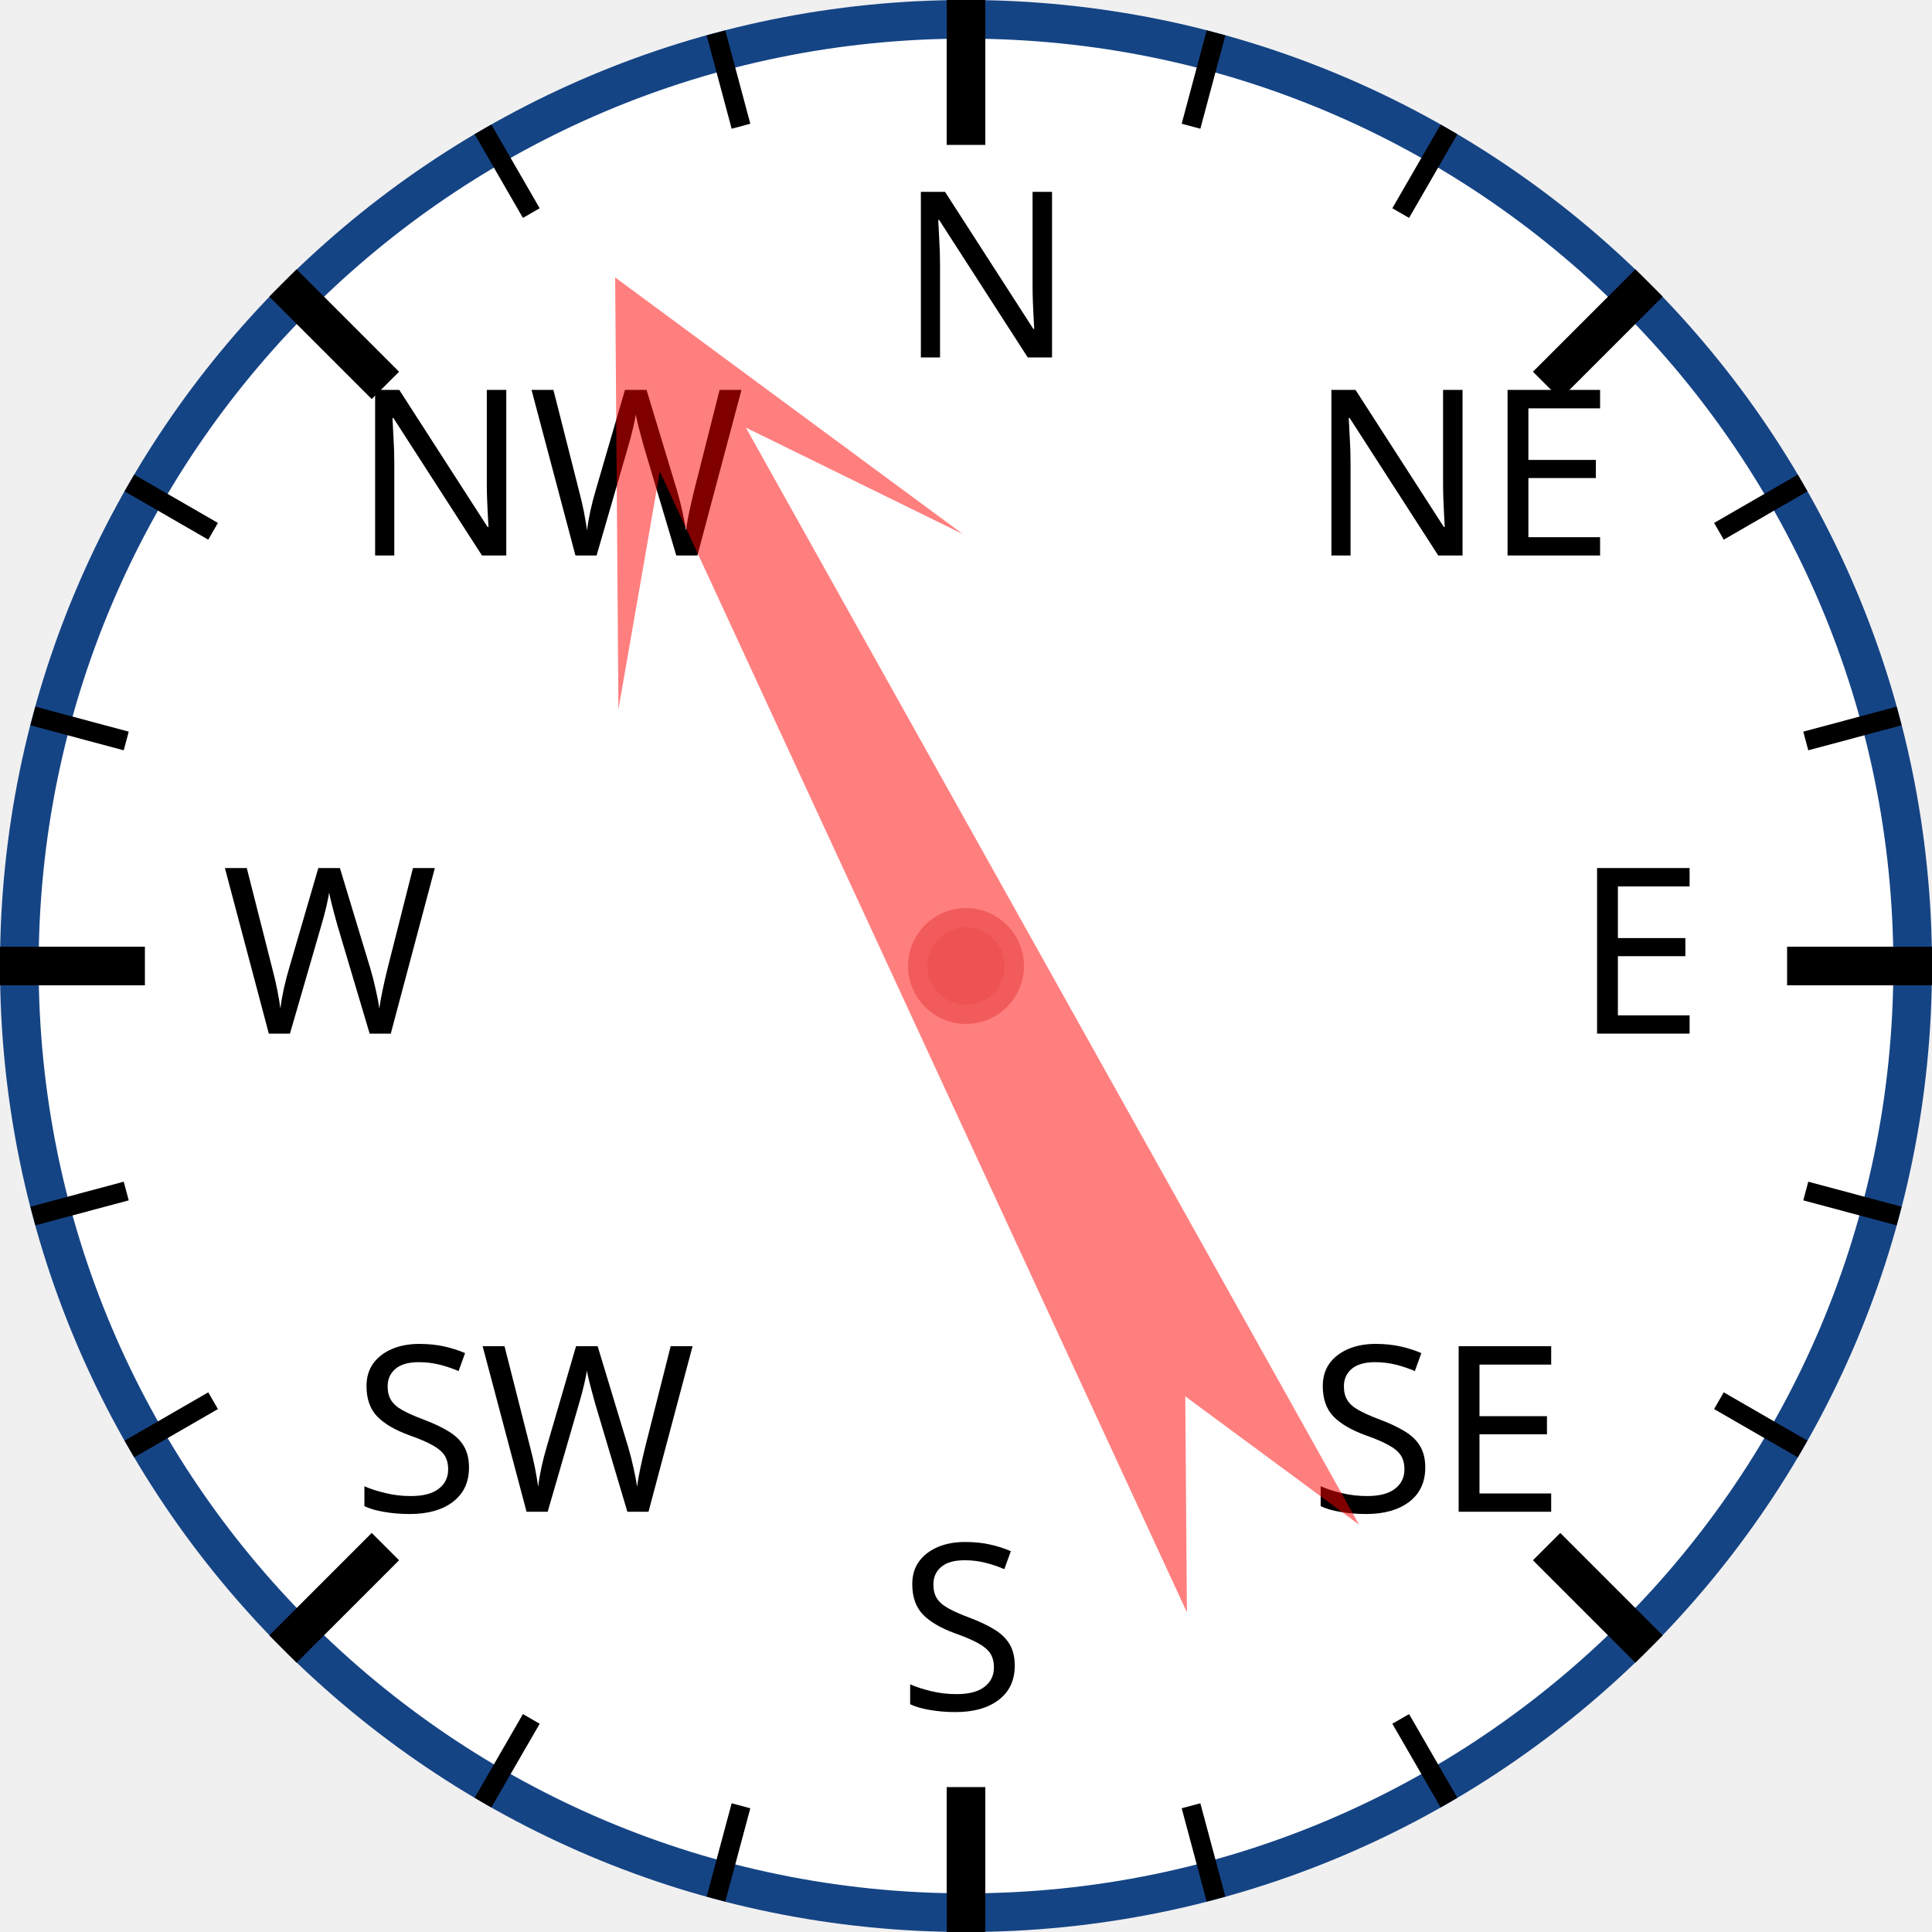
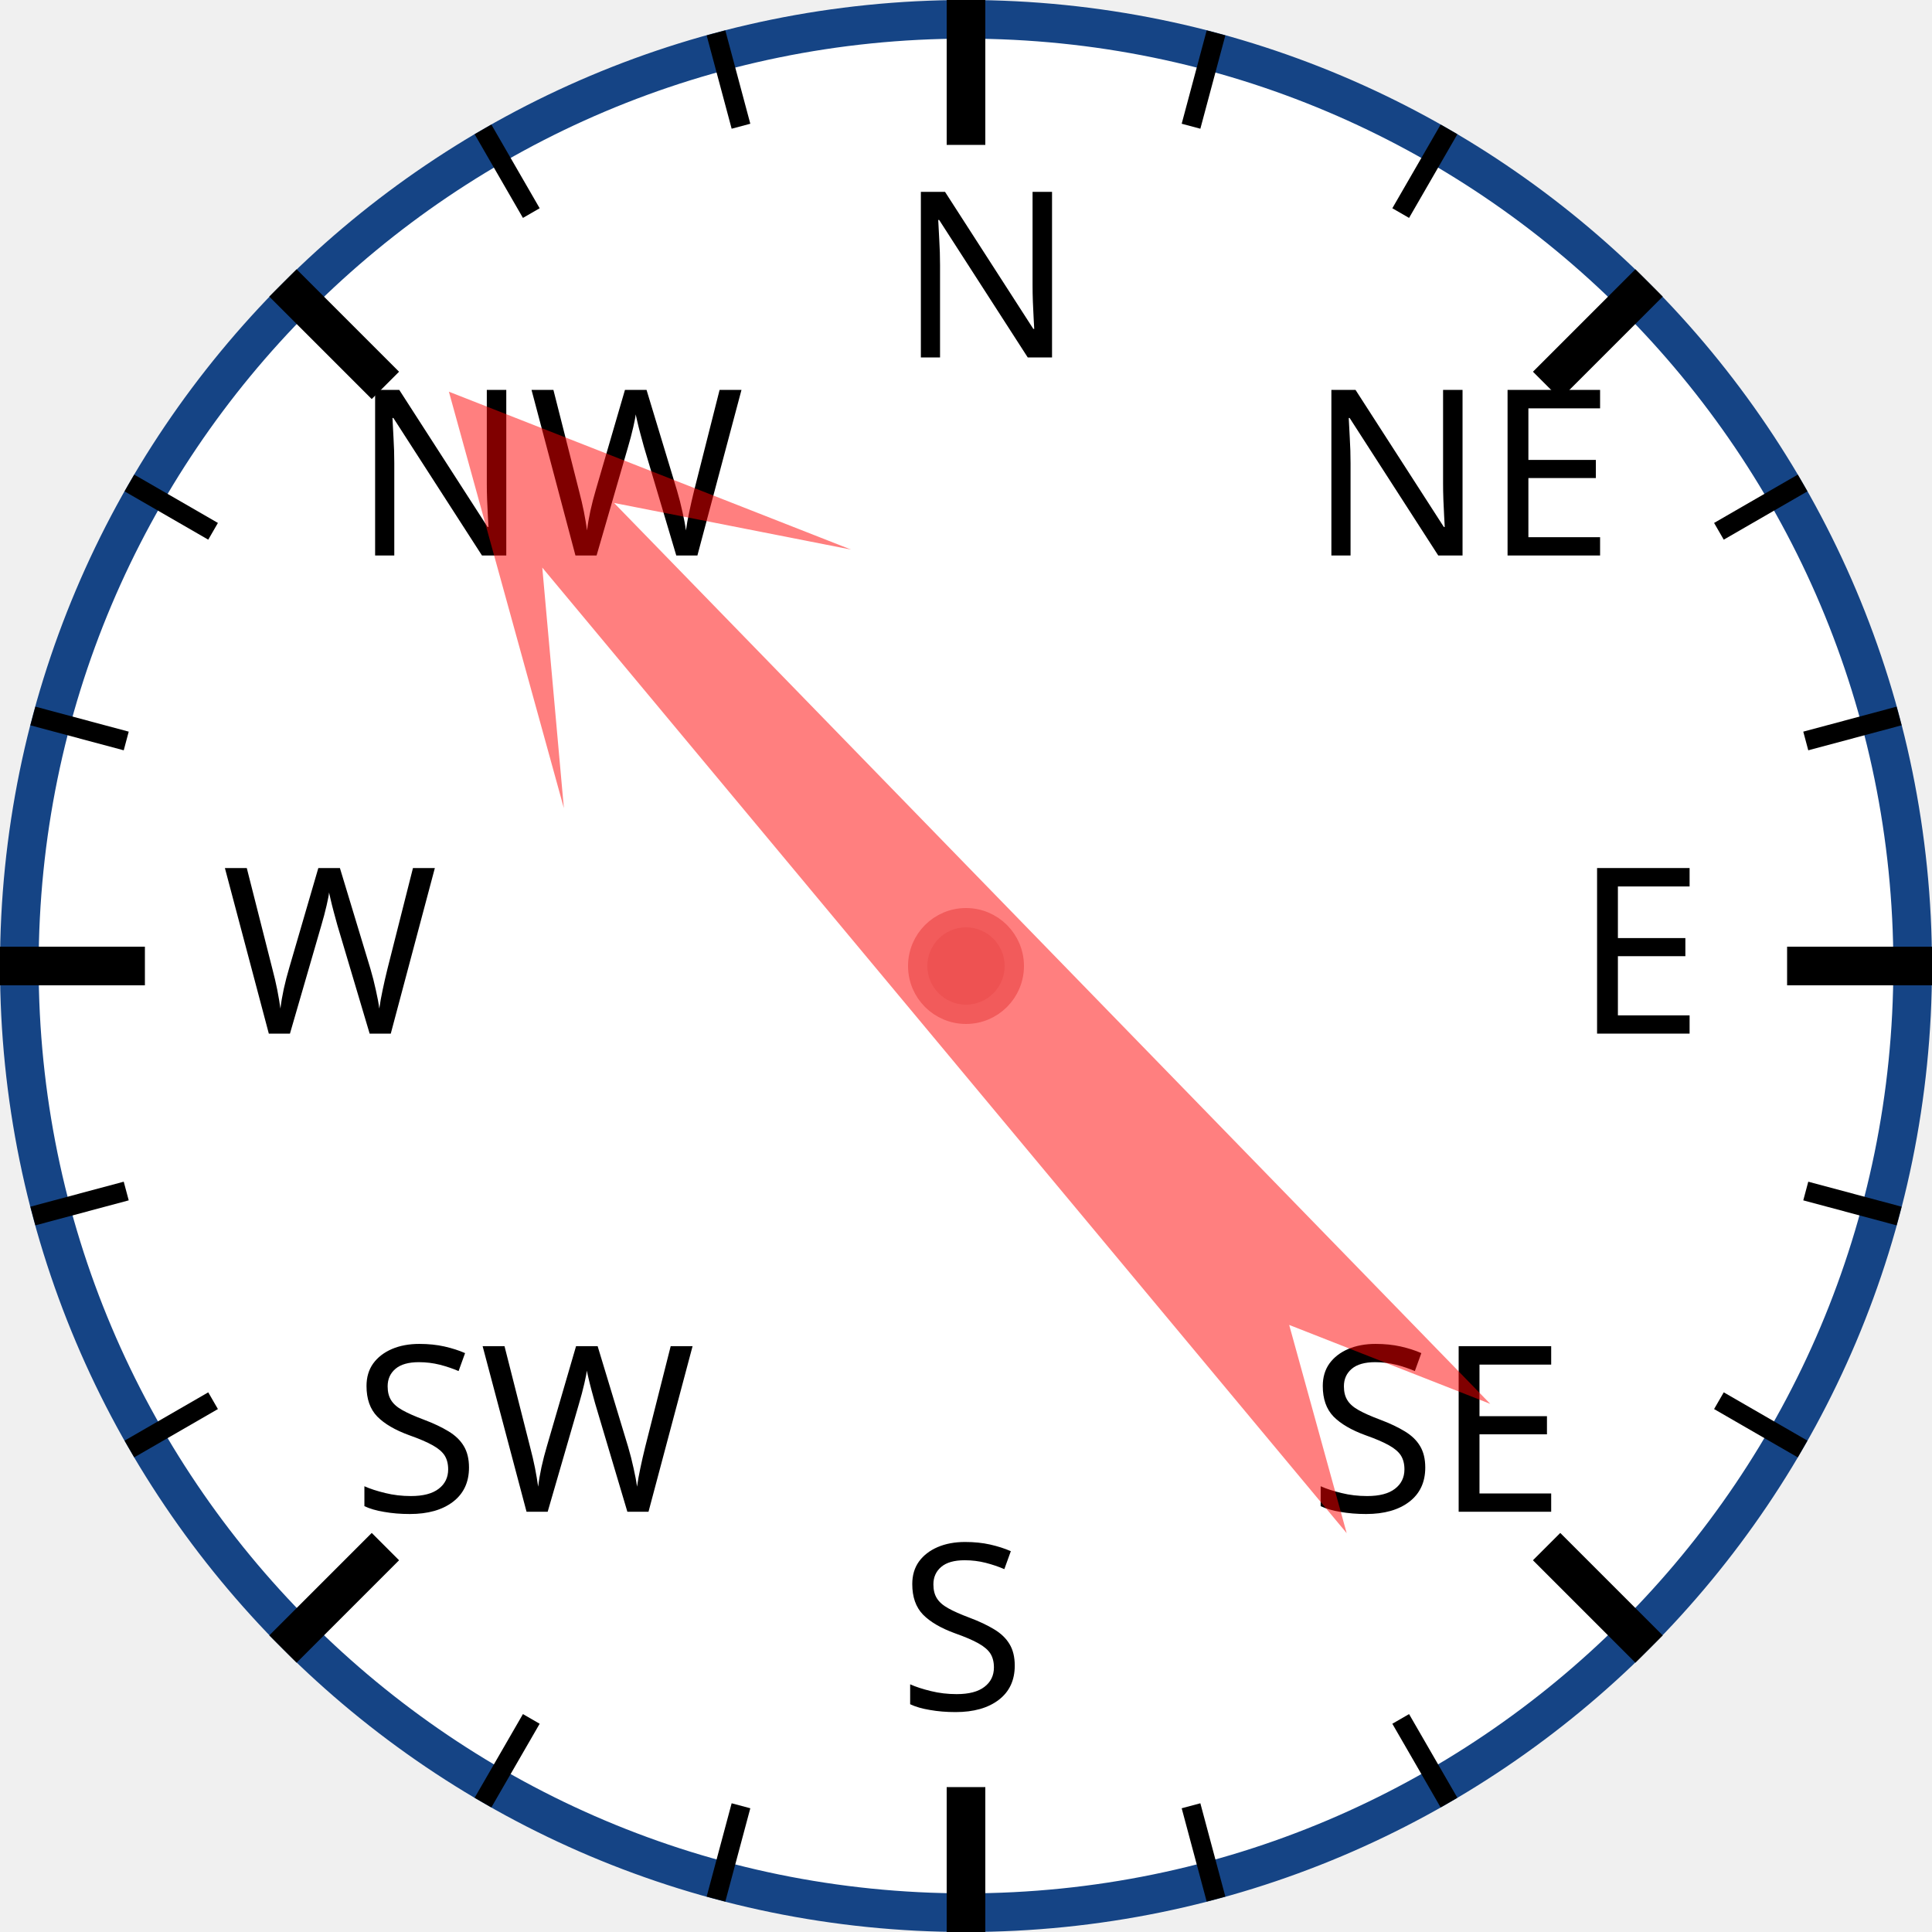
<svg xmlns="http://www.w3.org/2000/svg" width="120px" height="120px" viewBox="0 0 200 200">
  <circle cx="100" cy="100" r="98" style="fill: white; stroke: #154485; stroke-width: 4;" />
  <text x="93.0" y="37.0" style="font-family: sans-serif; font-size: 18pt;">N</text>
  <line x1="100.0" y1="0.0" x2="100.0" y2="15.0" style="stroke: black; stroke-width: 4;" />
  <line x1="74.118" y1="3.407" x2="76.706" y2="13.067" style="stroke: black; stroke-width: 2;" />
  <line x1="50" y1="13.397" x2="55" y2="22.058" style="stroke: black; stroke-width: 2;" />
  <text x="36.503" y="57.503" style="font-family: sans-serif; font-size: 18pt;">NW</text>
  <line x1="29.289" y1="29.289" x2="39.896" y2="39.896" style="stroke: black; stroke-width: 4;" />
  <line x1="13.397" y1="50" x2="22.058" y2="55" style="stroke: black; stroke-width: 2;" />
  <line x1="3.407" y1="74.118" x2="13.067" y2="76.706" style="stroke: black; stroke-width: 2;" />
  <text x="23.0" y="107.0" style="font-family: sans-serif; font-size: 18pt;">W</text>
  <line x1="0.0" y1="100.0" x2="15.0" y2="100.0" style="stroke: black; stroke-width: 4;" />
  <line x1="3.407" y1="125.882" x2="13.067" y2="123.294" style="stroke: black; stroke-width: 2;" />
  <line x1="13.397" y1="150" x2="22.058" y2="145" style="stroke: black; stroke-width: 2;" />
  <text x="36.503" y="156.497" style="font-family: sans-serif; font-size: 18pt;">SW</text>
  <line x1="29.289" y1="170.711" x2="39.896" y2="160.104" style="stroke: black; stroke-width: 4;" />
  <line x1="50" y1="186.603" x2="55" y2="177.942" style="stroke: black; stroke-width: 2;" />
  <line x1="74.118" y1="196.593" x2="76.706" y2="186.933" style="stroke: black; stroke-width: 2;" />
  <text x="93" y="177.0" style="font-family: sans-serif; font-size: 18pt;">S</text>
  <line x1="100" y1="200.0" x2="100" y2="185.0" style="stroke: black; stroke-width: 4;" />
  <line x1="125.882" y1="196.593" x2="123.294" y2="186.933" style="stroke: black; stroke-width: 2;" />
  <line x1="150.0" y1="186.603" x2="145.0" y2="177.942" style="stroke: black; stroke-width: 2;" />
  <text x="135.497" y="156.497" style="font-family: sans-serif; font-size: 18pt;">SE</text>
  <line x1="170.711" y1="170.711" x2="160.104" y2="160.104" style="stroke: black; stroke-width: 4;" />
  <line x1="186.603" y1="150" x2="177.942" y2="145" style="stroke: black; stroke-width: 2;" />
  <line x1="196.593" y1="125.882" x2="186.933" y2="123.294" style="stroke: black; stroke-width: 2;" />
  <text x="163.0" y="107" style="font-family: sans-serif; font-size: 18pt;">E</text>
  <line x1="200.0" y1="100" x2="185.0" y2="100" style="stroke: black; stroke-width: 4;" />
  <line x1="196.593" y1="74.118" x2="186.933" y2="76.706" style="stroke: black; stroke-width: 2;" />
  <line x1="186.603" y1="50" x2="177.942" y2="55" style="stroke: black; stroke-width: 2;" />
  <text x="135.497" y="57.503" style="font-family: sans-serif; font-size: 18pt;">NE</text>
  <line x1="170.711" y1="29.289" x2="160.104" y2="39.896" style="stroke: black; stroke-width: 4;" />
  <line x1="150" y1="13.397" x2="145" y2="22.058" style="stroke: black; stroke-width: 2;" />
  <line x1="125.882" y1="3.407" x2="123.294" y2="13.067" style="stroke: black; stroke-width: 2;" />
-   <polygon points="100 20 120 60 105 40 110 170 100 150 90 170 95 40 80 60" style="fill: red; fill-opacity: 0.5;" transform="rotate(333,100,100)" />
+   <polygon points="100 20 120 60 105 40 110 170 100 150 90 170 95 40 80 60" style="fill: red; fill-opacity: 0.5;" transform="rotate(318,100,100)" />
  <circle cx="100" cy="100" r="5" style="fill: #EE5252; stroke: #F25B5B; stroke-width: 2;" />
</svg>
